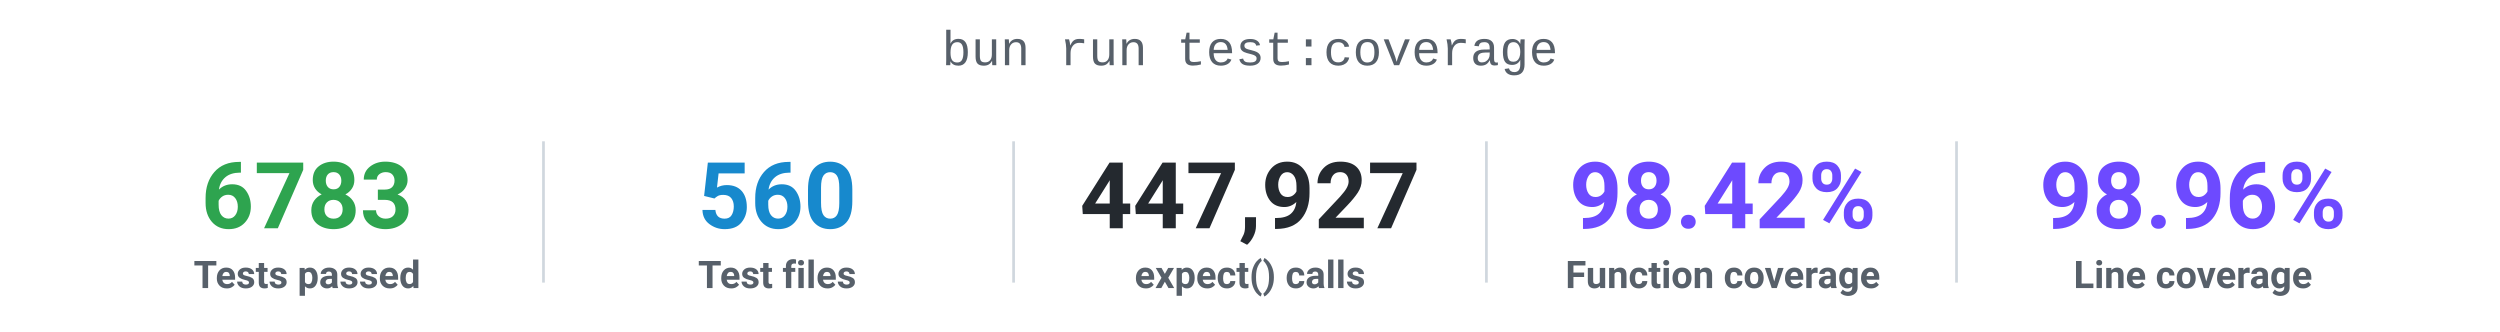
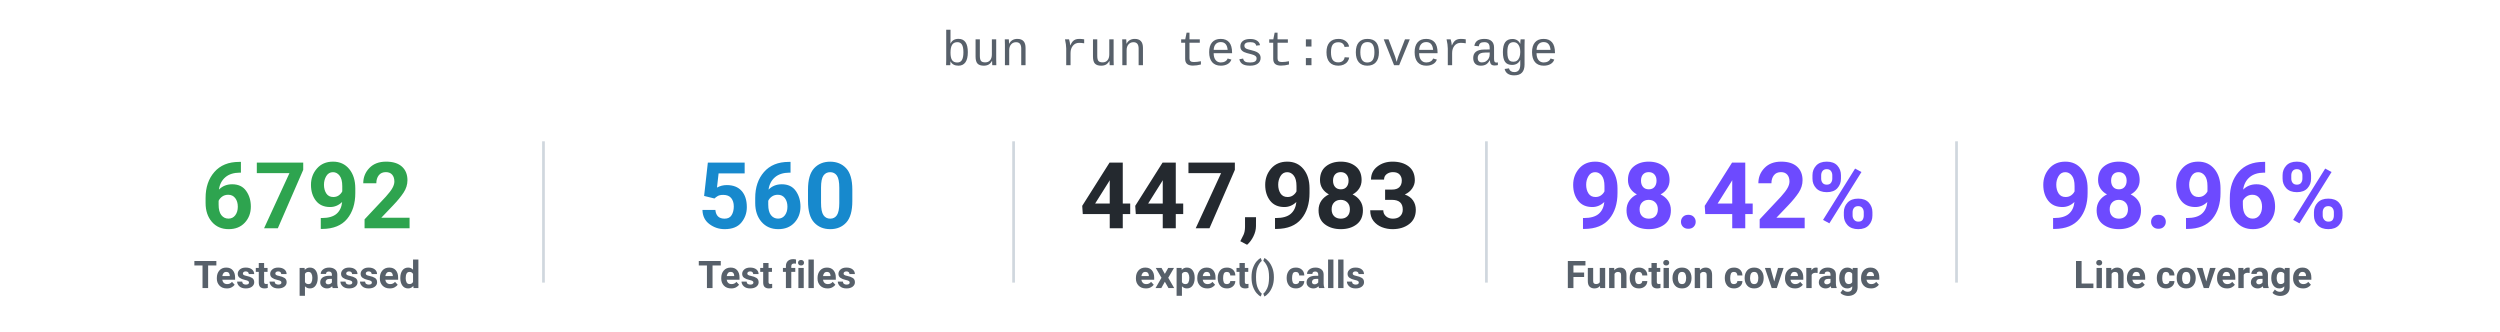
- <svg xmlns="http://www.w3.org/2000/svg" viewBox="0 0 920 122" width="920" height="122" role="img" aria-label="bun run test:coverage — 6783 tests passed, 560 test files, 447,927 expect() calls, 98.42% function coverage, 98.96% line coverage">
+ <svg xmlns="http://www.w3.org/2000/svg" viewBox="0 0 920 122" width="920" height="122" role="img" aria-label="bun run test:coverage — 6792 tests passed, 560 test files, 447,983 expect() calls, 98.42% function coverage, 98.96% line coverage">
  <style>
    .cmd { font-family: ui-monospace, SFMono-Regular, 'SF Mono', Menlo, Consolas, 'Liberation Mono', monospace; font-weight: 500; font-size: 18px; }
    .val { font-family: system-ui, -apple-system, BlinkMacSystemFont, 'Segoe UI', Roboto, sans-serif; font-weight: 700; font-size: 34px; }
    .lbl { font-family: system-ui, -apple-system, BlinkMacSystemFont, 'Segoe UI', Roboto, sans-serif; font-weight: 600; font-size: 14px; }
  </style>
  <text x="460" y="24" text-anchor="middle" class="cmd" fill="#57606a">bun run test:coverage</text>
  <line x1="200" y1="52" x2="200" y2="104" stroke="#d0d7de" stroke-width="1" />
  <line x1="373" y1="52" x2="373" y2="104" stroke="#d0d7de" stroke-width="1" />
  <line x1="547" y1="52" x2="547" y2="104" stroke="#d0d7de" stroke-width="1" />
  <line x1="720" y1="52" x2="720" y2="104" stroke="#d0d7de" stroke-width="1" />
-   <text x="113" y="84" text-anchor="middle" class="val" fill="#2ea44f">6783</text>
+   <text x="113" y="84" text-anchor="middle" class="val" fill="#2ea44f">6792</text>
  <text x="113" y="106" text-anchor="middle" class="lbl" fill="#57606a">Tests passed</text>
  <text x="286" y="84" text-anchor="middle" class="val" fill="#1789cd">560</text>
  <text x="286" y="106" text-anchor="middle" class="lbl" fill="#57606a">Test files</text>
-   <text x="460" y="84" text-anchor="middle" class="val" fill="#24292f">447,927</text>
+   <text x="460" y="84" text-anchor="middle" class="val" fill="#24292f">447,983</text>
  <text x="460" y="106" text-anchor="middle" class="lbl" fill="#57606a">expect() calls</text>
  <text x="634" y="84" text-anchor="middle" class="val" fill="#6d4aff">98.42%</text>
  <text x="634" y="106" text-anchor="middle" class="lbl" fill="#57606a">Function coverage</text>
  <text x="807" y="84" text-anchor="middle" class="val" fill="#6d4aff">98.96%</text>
  <text x="807" y="106" text-anchor="middle" class="lbl" fill="#57606a">Line coverage</text>
</svg>
